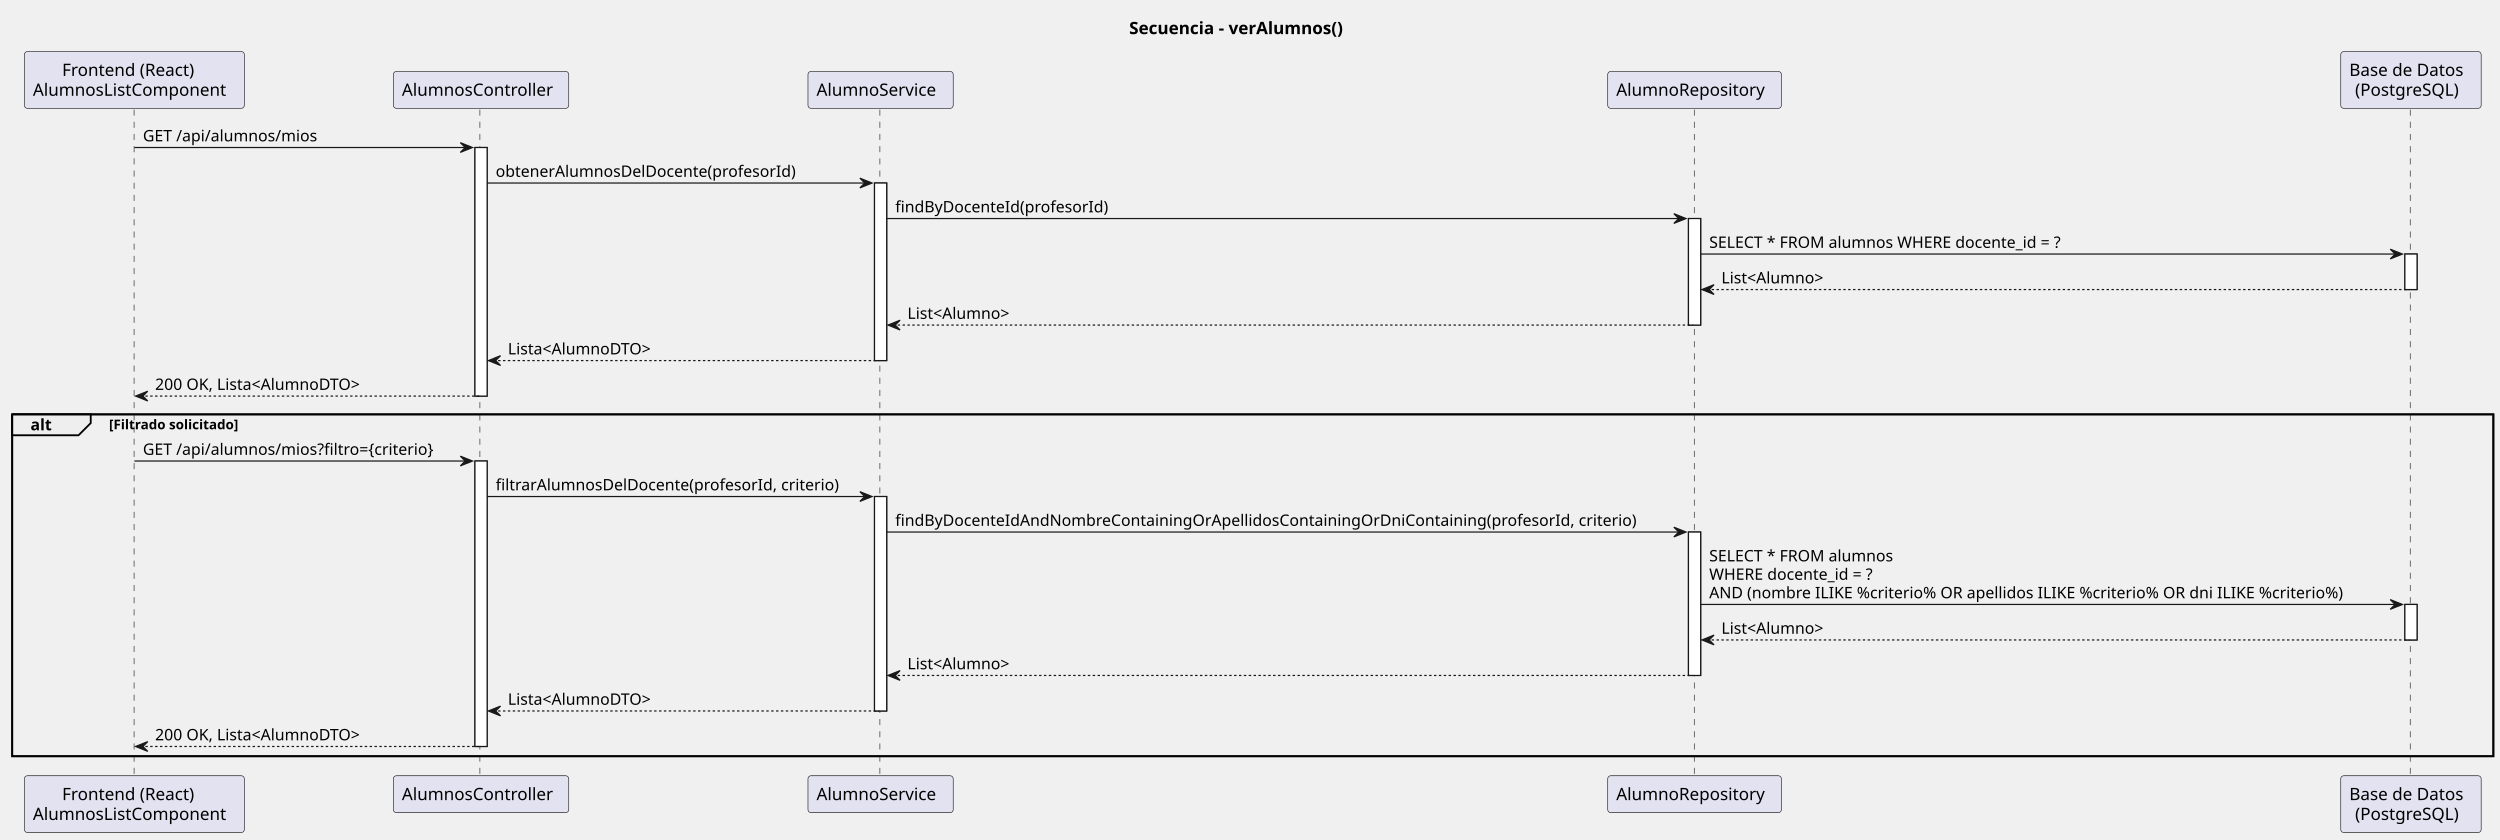
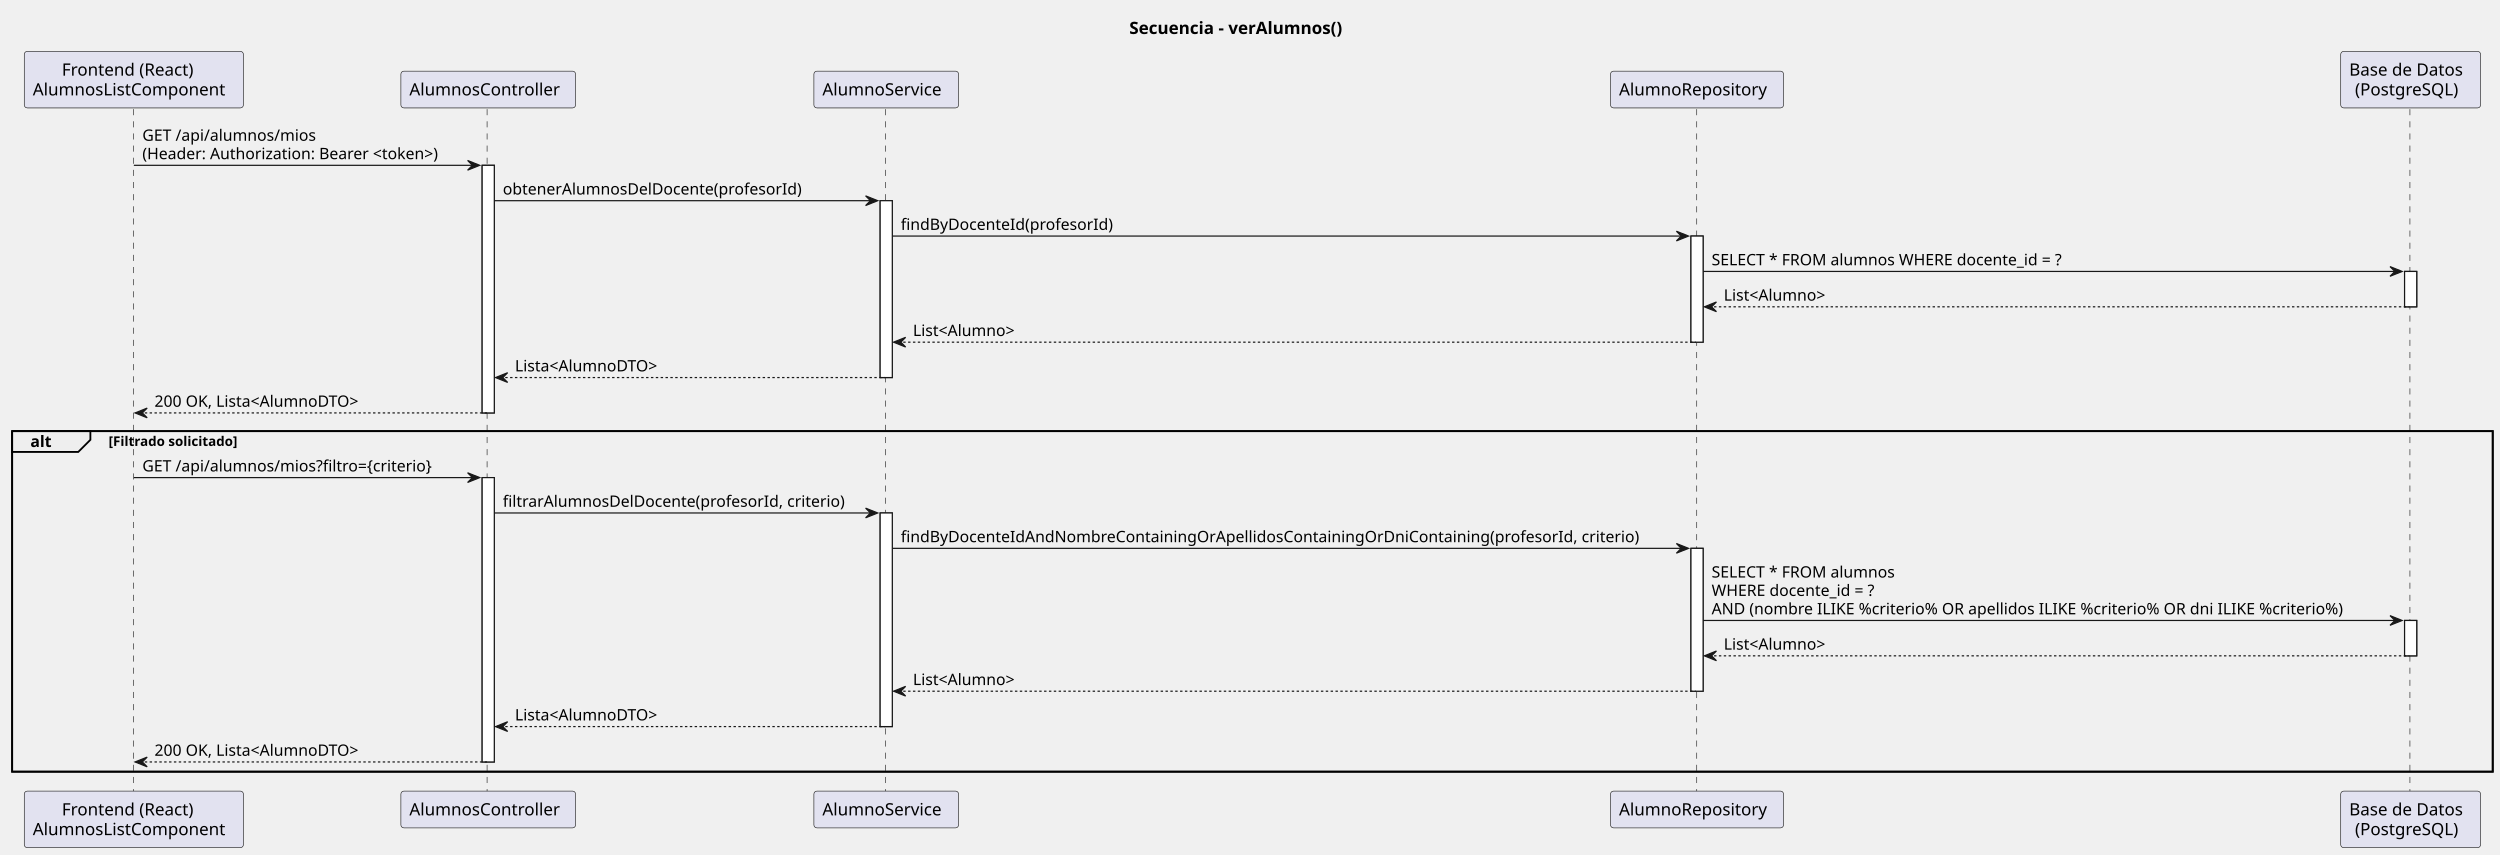
- <svg xmlns="http://www.w3.org/2000/svg" contentStyleType="text/css" data-diagram-type="SEQUENCE" height="689px" preserveAspectRatio="none" style="width:2051px;height:689px;background:#FFFFFF;" version="1.1" viewBox="0 0 2051 689" width="2051px" zoomAndPan="magnify">
+ <svg xmlns="http://www.w3.org/2000/svg" contentStyleType="text/css" data-diagram-type="SEQUENCE" height="704px" preserveAspectRatio="none" style="width:2059px;height:704px;background:#FFFFFF;" version="1.1" viewBox="0 0 2059 704" width="2059px" zoomAndPan="magnify">
  <defs />
  <g>
-     <text fill="#000000" font-family="sans-serif" font-size="14" font-weight="bold" lengthAdjust="spacing" textLength="201.838" x="926.356" y="27.995">Secuencia - verAlumnos()</text>
-     <g>
-       <rect fill="#FFFFFF" height="203.93" style="stroke:#181818;stroke-width:1;" width="10" x="389.65" y="121.023" />
-     </g>
-     <g>
-       <rect fill="#FFFFFF" height="234.195" style="stroke:#181818;stroke-width:1;" width="10" x="389.65" y="378.219" />
-     </g>
-     <g>
-       <rect fill="#FFFFFF" height="145.664" style="stroke:#181818;stroke-width:1;" width="10" x="717.44" y="150.156" />
-     </g>
-     <g>
-       <rect fill="#FFFFFF" height="175.93" style="stroke:#181818;stroke-width:1;" width="10" x="717.44" y="407.352" />
-     </g>
-     <g>
-       <rect fill="#FFFFFF" height="87.398" style="stroke:#181818;stroke-width:1;" width="10" x="1385.218" y="179.289" />
-     </g>
-     <g>
-       <rect fill="#FFFFFF" height="117.664" style="stroke:#181818;stroke-width:1;" width="10" x="1385.218" y="436.484" />
-     </g>
-     <g>
-       <rect fill="#FFFFFF" height="29.133" style="stroke:#181818;stroke-width:1;" width="10" x="1972.951" y="208.422" />
-     </g>
-     <g>
-       <rect fill="#FFFFFF" height="29.133" style="stroke:#181818;stroke-width:1;" width="10" x="1972.951" y="495.883" />
-     </g>
-     <rect fill="none" height="280.461" style="stroke:#000000;stroke-width:1.5;" width="2035.551" x="10" y="339.953" />
+     <text fill="#000000" font-family="sans-serif" font-size="14" font-weight="bold" lengthAdjust="spacing" textLength="201.838" x="930.086" y="27.995">Secuencia - verAlumnos()</text>
+     <g>
+       <rect fill="#FFFFFF" height="203.93" style="stroke:#181818;stroke-width:1;" width="10" x="397.108" y="136.156" />
+     </g>
+     <g>
+       <rect fill="#FFFFFF" height="234.195" style="stroke:#181818;stroke-width:1;" width="10" x="397.108" y="393.352" />
+     </g>
+     <g>
+       <rect fill="#FFFFFF" height="145.664" style="stroke:#181818;stroke-width:1;" width="10" x="724.899" y="165.289" />
+     </g>
+     <g>
+       <rect fill="#FFFFFF" height="175.93" style="stroke:#181818;stroke-width:1;" width="10" x="724.899" y="422.484" />
+     </g>
+     <g>
+       <rect fill="#FFFFFF" height="87.398" style="stroke:#181818;stroke-width:1;" width="10" x="1392.676" y="194.422" />
+     </g>
+     <g>
+       <rect fill="#FFFFFF" height="117.664" style="stroke:#181818;stroke-width:1;" width="10" x="1392.676" y="451.617" />
+     </g>
+     <g>
+       <rect fill="#FFFFFF" height="29.133" style="stroke:#181818;stroke-width:1;" width="10" x="1980.41" y="223.555" />
+     </g>
+     <g>
+       <rect fill="#FFFFFF" height="29.133" style="stroke:#181818;stroke-width:1;" width="10" x="1980.41" y="511.016" />
+     </g>
+     <rect fill="none" height="280.461" style="stroke:#000000;stroke-width:1.5;" width="2043.009" x="10" y="355.086" />
    <g class="participant-lifeline" data-entity-uid="part1" data-qualified-name="view" id="part1-lifeline">
      <g>
-         <rect fill="#000000" fill-opacity="0" height="547.523" width="8" x="106.231" y="89.891" />
-         <line style="stroke:#181818;stroke-width:0.5;stroke-dasharray:5,5;" x1="110" x2="110" y1="89.891" y2="637.414" />
+         <rect fill="#000000" fill-opacity="0" height="562.656" width="8" x="106.231" y="89.891" />
+         <line style="stroke:#181818;stroke-width:0.5;stroke-dasharray:5,5;" x1="110" x2="110" y1="89.891" y2="652.547" />
      </g>
    </g>
    <g class="participant-lifeline" data-entity-uid="part2" data-qualified-name="controller" id="part2-lifeline">
      <g>
-         <rect fill="#000000" fill-opacity="0" height="547.523" width="8" x="390.65" y="89.891" />
-         <line style="stroke:#181818;stroke-width:0.5;stroke-dasharray:5,5;" x1="393.709" x2="393.709" y1="89.891" y2="637.414" />
+         <rect fill="#000000" fill-opacity="0" height="562.656" width="8" x="398.108" y="89.891" />
+         <line style="stroke:#181818;stroke-width:0.5;stroke-dasharray:5,5;" x1="401.167" x2="401.167" y1="89.891" y2="652.547" />
      </g>
    </g>
    <g class="participant-lifeline" data-entity-uid="part3" data-qualified-name="service" id="part3-lifeline">
      <g>
-         <rect fill="#000000" fill-opacity="0" height="547.523" width="8" x="718.44" y="89.891" />
-         <line style="stroke:#181818;stroke-width:0.5;stroke-dasharray:5,5;" x1="721.862" x2="721.862" y1="89.891" y2="637.414" />
+         <rect fill="#000000" fill-opacity="0" height="562.656" width="8" x="725.899" y="89.891" />
+         <line style="stroke:#181818;stroke-width:0.5;stroke-dasharray:5,5;" x1="729.32" x2="729.32" y1="89.891" y2="652.547" />
      </g>
    </g>
    <g class="participant-lifeline" data-entity-uid="part4" data-qualified-name="repository" id="part4-lifeline">
      <g>
-         <rect fill="#000000" fill-opacity="0" height="547.523" width="8" x="1386.218" y="89.891" />
-         <line style="stroke:#181818;stroke-width:0.5;stroke-dasharray:5,5;" x1="1389.974" x2="1389.974" y1="89.891" y2="637.414" />
+         <rect fill="#000000" fill-opacity="0" height="562.656" width="8" x="1393.676" y="89.891" />
+         <line style="stroke:#181818;stroke-width:0.5;stroke-dasharray:5,5;" x1="1397.432" x2="1397.432" y1="89.891" y2="652.547" />
      </g>
    </g>
    <g class="participant-lifeline" data-entity-uid="part5" data-qualified-name="db" id="part5-lifeline">
      <g>
-         <rect fill="#000000" fill-opacity="0" height="547.523" width="8" x="1973.951" y="89.891" />
-         <line style="stroke:#181818;stroke-width:0.5;stroke-dasharray:5,5;" x1="1977.352" x2="1977.352" y1="89.891" y2="637.414" />
+         <rect fill="#000000" fill-opacity="0" height="562.656" width="8" x="1981.41" y="89.891" />
+         <line style="stroke:#181818;stroke-width:0.5;stroke-dasharray:5,5;" x1="1984.81" x2="1984.81" y1="89.891" y2="652.547" />
      </g>
    </g>
    <g class="participant participant-head" data-entity-uid="part1" data-qualified-name="view" id="part1-head">
      <rect fill="#E2E2F0" height="46.594" rx="2.5" ry="2.5" style="stroke:#181818;stroke-width:0.5;" width="180.462" x="20" y="42.297" />
      <text fill="#000000" font-family="sans-serif" font-size="14" lengthAdjust="spacing" textLength="118.59" x="50.936" y="62.292">Frontend (React)</text>
      <text fill="#000000" font-family="sans-serif" font-size="14" lengthAdjust="spacing" textLength="166.462" x="27" y="78.589">AlumnosListComponent</text>
    </g>
    <g class="participant participant-tail" data-entity-uid="part1" data-qualified-name="view" id="part1-tail">
-       <rect fill="#E2E2F0" height="46.594" rx="2.5" ry="2.5" style="stroke:#181818;stroke-width:0.5;" width="180.462" x="20" y="636.414" />
-       <text fill="#000000" font-family="sans-serif" font-size="14" lengthAdjust="spacing" textLength="118.59" x="50.936" y="656.409">Frontend (React)</text>
-       <text fill="#000000" font-family="sans-serif" font-size="14" lengthAdjust="spacing" textLength="166.462" x="27" y="672.706">AlumnosListComponent</text>
+       <rect fill="#E2E2F0" height="46.594" rx="2.5" ry="2.5" style="stroke:#181818;stroke-width:0.5;" width="180.462" x="20" y="651.547" />
+       <text fill="#000000" font-family="sans-serif" font-size="14" lengthAdjust="spacing" textLength="118.59" x="50.936" y="671.542">Frontend (React)</text>
+       <text fill="#000000" font-family="sans-serif" font-size="14" lengthAdjust="spacing" textLength="166.462" x="27" y="687.839">AlumnosListComponent</text>
    </g>
    <g class="participant participant-head" data-entity-uid="part2" data-qualified-name="controller" id="part2-head">
-       <rect fill="#E2E2F0" height="30.297" rx="2.5" ry="2.5" style="stroke:#181818;stroke-width:0.5;" width="143.883" x="322.709" y="58.594" />
-       <text fill="#000000" font-family="sans-serif" font-size="14" lengthAdjust="spacing" textLength="129.883" x="329.709" y="78.589">AlumnosController</text>
+       <rect fill="#E2E2F0" height="30.297" rx="2.5" ry="2.5" style="stroke:#181818;stroke-width:0.5;" width="143.883" x="330.167" y="58.594" />
+       <text fill="#000000" font-family="sans-serif" font-size="14" lengthAdjust="spacing" textLength="129.883" x="337.167" y="78.589">AlumnosController</text>
    </g>
    <g class="participant participant-tail" data-entity-uid="part2" data-qualified-name="controller" id="part2-tail">
-       <rect fill="#E2E2F0" height="30.297" rx="2.5" ry="2.5" style="stroke:#181818;stroke-width:0.5;" width="143.883" x="322.709" y="636.414" />
-       <text fill="#000000" font-family="sans-serif" font-size="14" lengthAdjust="spacing" textLength="129.883" x="329.709" y="656.409">AlumnosController</text>
+       <rect fill="#E2E2F0" height="30.297" rx="2.5" ry="2.5" style="stroke:#181818;stroke-width:0.5;" width="143.883" x="330.167" y="651.547" />
+       <text fill="#000000" font-family="sans-serif" font-size="14" lengthAdjust="spacing" textLength="129.883" x="337.167" y="671.542">AlumnosController</text>
    </g>
    <g class="participant participant-head" data-entity-uid="part3" data-qualified-name="service" id="part3-head">
-       <rect fill="#E2E2F0" height="30.297" rx="2.5" ry="2.5" style="stroke:#181818;stroke-width:0.5;" width="119.157" x="662.862" y="58.594" />
-       <text fill="#000000" font-family="sans-serif" font-size="14" lengthAdjust="spacing" textLength="105.157" x="669.862" y="78.589">AlumnoService</text>
+       <rect fill="#E2E2F0" height="30.297" rx="2.5" ry="2.5" style="stroke:#181818;stroke-width:0.5;" width="119.157" x="670.32" y="58.594" />
+       <text fill="#000000" font-family="sans-serif" font-size="14" lengthAdjust="spacing" textLength="105.157" x="677.32" y="78.589">AlumnoService</text>
    </g>
    <g class="participant participant-tail" data-entity-uid="part3" data-qualified-name="service" id="part3-tail">
-       <rect fill="#E2E2F0" height="30.297" rx="2.5" ry="2.5" style="stroke:#181818;stroke-width:0.5;" width="119.157" x="662.862" y="636.414" />
-       <text fill="#000000" font-family="sans-serif" font-size="14" lengthAdjust="spacing" textLength="105.157" x="669.862" y="656.409">AlumnoService</text>
+       <rect fill="#E2E2F0" height="30.297" rx="2.5" ry="2.5" style="stroke:#181818;stroke-width:0.5;" width="119.157" x="670.32" y="651.547" />
+       <text fill="#000000" font-family="sans-serif" font-size="14" lengthAdjust="spacing" textLength="105.157" x="677.32" y="671.542">AlumnoService</text>
    </g>
    <g class="participant participant-head" data-entity-uid="part4" data-qualified-name="repository" id="part4-head">
-       <rect fill="#E2E2F0" height="30.297" rx="2.5" ry="2.5" style="stroke:#181818;stroke-width:0.5;" width="142.488" x="1318.974" y="58.594" />
-       <text fill="#000000" font-family="sans-serif" font-size="14" lengthAdjust="spacing" textLength="128.488" x="1325.974" y="78.589">AlumnoRepository</text>
+       <rect fill="#E2E2F0" height="30.297" rx="2.5" ry="2.5" style="stroke:#181818;stroke-width:0.5;" width="142.488" x="1326.432" y="58.594" />
+       <text fill="#000000" font-family="sans-serif" font-size="14" lengthAdjust="spacing" textLength="128.488" x="1333.432" y="78.589">AlumnoRepository</text>
    </g>
    <g class="participant participant-tail" data-entity-uid="part4" data-qualified-name="repository" id="part4-tail">
-       <rect fill="#E2E2F0" height="30.297" rx="2.5" ry="2.5" style="stroke:#181818;stroke-width:0.5;" width="142.488" x="1318.974" y="636.414" />
-       <text fill="#000000" font-family="sans-serif" font-size="14" lengthAdjust="spacing" textLength="128.488" x="1325.974" y="656.409">AlumnoRepository</text>
+       <rect fill="#E2E2F0" height="30.297" rx="2.5" ry="2.5" style="stroke:#181818;stroke-width:0.5;" width="142.488" x="1326.432" y="651.547" />
+       <text fill="#000000" font-family="sans-serif" font-size="14" lengthAdjust="spacing" textLength="128.488" x="1333.432" y="671.542">AlumnoRepository</text>
    </g>
    <g class="participant participant-head" data-entity-uid="part5" data-qualified-name="db" id="part5-head">
-       <rect fill="#E2E2F0" height="46.594" rx="2.5" ry="2.5" style="stroke:#181818;stroke-width:0.5;" width="115.199" x="1920.352" y="42.297" />
-       <text fill="#000000" font-family="sans-serif" font-size="14" lengthAdjust="spacing" textLength="101.199" x="1927.352" y="62.292">Base de Datos</text>
-       <text fill="#000000" font-family="sans-serif" font-size="14" lengthAdjust="spacing" textLength="91.677" x="1932.113" y="78.589">(PostgreSQL)</text>
+       <rect fill="#E2E2F0" height="46.594" rx="2.5" ry="2.5" style="stroke:#181818;stroke-width:0.5;" width="115.199" x="1927.81" y="42.297" />
+       <text fill="#000000" font-family="sans-serif" font-size="14" lengthAdjust="spacing" textLength="101.199" x="1934.81" y="62.292">Base de Datos</text>
+       <text fill="#000000" font-family="sans-serif" font-size="14" lengthAdjust="spacing" textLength="91.677" x="1939.571" y="78.589">(PostgreSQL)</text>
    </g>
    <g class="participant participant-tail" data-entity-uid="part5" data-qualified-name="db" id="part5-tail">
-       <rect fill="#E2E2F0" height="46.594" rx="2.5" ry="2.5" style="stroke:#181818;stroke-width:0.5;" width="115.199" x="1920.352" y="636.414" />
-       <text fill="#000000" font-family="sans-serif" font-size="14" lengthAdjust="spacing" textLength="101.199" x="1927.352" y="656.409">Base de Datos</text>
-       <text fill="#000000" font-family="sans-serif" font-size="14" lengthAdjust="spacing" textLength="91.677" x="1932.113" y="672.706">(PostgreSQL)</text>
-     </g>
-     <g>
-       <rect fill="#FFFFFF" height="203.93" style="stroke:#181818;stroke-width:1;" width="10" x="389.65" y="121.023" />
-     </g>
-     <g>
-       <rect fill="#FFFFFF" height="234.195" style="stroke:#181818;stroke-width:1;" width="10" x="389.65" y="378.219" />
-     </g>
-     <g>
-       <rect fill="#FFFFFF" height="145.664" style="stroke:#181818;stroke-width:1;" width="10" x="717.44" y="150.156" />
-     </g>
-     <g>
-       <rect fill="#FFFFFF" height="175.93" style="stroke:#181818;stroke-width:1;" width="10" x="717.44" y="407.352" />
-     </g>
-     <g>
-       <rect fill="#FFFFFF" height="87.398" style="stroke:#181818;stroke-width:1;" width="10" x="1385.218" y="179.289" />
-     </g>
-     <g>
-       <rect fill="#FFFFFF" height="117.664" style="stroke:#181818;stroke-width:1;" width="10" x="1385.218" y="436.484" />
-     </g>
-     <g>
-       <rect fill="#FFFFFF" height="29.133" style="stroke:#181818;stroke-width:1;" width="10" x="1972.951" y="208.422" />
-     </g>
-     <g>
-       <rect fill="#FFFFFF" height="29.133" style="stroke:#181818;stroke-width:1;" width="10" x="1972.951" y="495.883" />
+       <rect fill="#E2E2F0" height="46.594" rx="2.5" ry="2.5" style="stroke:#181818;stroke-width:0.5;" width="115.199" x="1927.81" y="651.547" />
+       <text fill="#000000" font-family="sans-serif" font-size="14" lengthAdjust="spacing" textLength="101.199" x="1934.81" y="671.542">Base de Datos</text>
+       <text fill="#000000" font-family="sans-serif" font-size="14" lengthAdjust="spacing" textLength="91.677" x="1939.571" y="687.839">(PostgreSQL)</text>
+     </g>
+     <g>
+       <rect fill="#FFFFFF" height="203.93" style="stroke:#181818;stroke-width:1;" width="10" x="397.108" y="136.156" />
+     </g>
+     <g>
+       <rect fill="#FFFFFF" height="234.195" style="stroke:#181818;stroke-width:1;" width="10" x="397.108" y="393.352" />
+     </g>
+     <g>
+       <rect fill="#FFFFFF" height="145.664" style="stroke:#181818;stroke-width:1;" width="10" x="724.899" y="165.289" />
+     </g>
+     <g>
+       <rect fill="#FFFFFF" height="175.93" style="stroke:#181818;stroke-width:1;" width="10" x="724.899" y="422.484" />
+     </g>
+     <g>
+       <rect fill="#FFFFFF" height="87.398" style="stroke:#181818;stroke-width:1;" width="10" x="1392.676" y="194.422" />
+     </g>
+     <g>
+       <rect fill="#FFFFFF" height="117.664" style="stroke:#181818;stroke-width:1;" width="10" x="1392.676" y="451.617" />
+     </g>
+     <g>
+       <rect fill="#FFFFFF" height="29.133" style="stroke:#181818;stroke-width:1;" width="10" x="1980.41" y="223.555" />
+     </g>
+     <g>
+       <rect fill="#FFFFFF" height="29.133" style="stroke:#181818;stroke-width:1;" width="10" x="1980.41" y="511.016" />
    </g>
    <g class="message" data-entity-1="part1" data-entity-2="part2" id="msg1">
-       <polygon fill="#181818" points="377.65,117.023,387.65,121.023,377.65,125.023,381.65,121.023" style="stroke:#181818;stroke-width:1;" />
-       <line style="stroke:#181818;stroke-width:1;" x1="110.231" x2="383.65" y1="121.023" y2="121.023" />
+       <polygon fill="#181818" points="385.108,132.156,395.108,136.156,385.108,140.156,389.108,136.156" style="stroke:#181818;stroke-width:1;" />
+       <line style="stroke:#181818;stroke-width:1;" x1="110.231" x2="391.108" y1="136.156" y2="136.156" />
      <text fill="#000000" font-family="sans-serif" font-size="13" lengthAdjust="spacing" textLength="149.779" x="117.231" y="115.957">GET /api/alumnos/mios</text>
+       <text fill="#000000" font-family="sans-serif" font-size="13" lengthAdjust="spacing" textLength="267.877" x="117.231" y="131.09">(Header: Authorization: Bearer &lt;token&gt;)</text>
    </g>
    <g class="message" data-entity-1="part2" data-entity-2="part3" id="msg2">
-       <polygon fill="#181818" points="705.44,146.156,715.44,150.156,705.44,154.156,709.44,150.156" style="stroke:#181818;stroke-width:1;" />
-       <line style="stroke:#181818;stroke-width:1;" x1="399.65" x2="711.44" y1="150.156" y2="150.156" />
-       <text fill="#000000" font-family="sans-serif" font-size="13" lengthAdjust="spacing" textLength="259.746" x="406.65" y="145.09">obtenerAlumnosDelDocente(profesorId)</text>
+       <polygon fill="#181818" points="712.899,161.289,722.899,165.289,712.899,169.289,716.899,165.289" style="stroke:#181818;stroke-width:1;" />
+       <line style="stroke:#181818;stroke-width:1;" x1="407.108" x2="718.899" y1="165.289" y2="165.289" />
+       <text fill="#000000" font-family="sans-serif" font-size="13" lengthAdjust="spacing" textLength="259.746" x="414.108" y="160.223">obtenerAlumnosDelDocente(profesorId)</text>
    </g>
    <g class="message" data-entity-1="part3" data-entity-2="part4" id="msg3">
-       <polygon fill="#181818" points="1373.218,175.289,1383.218,179.289,1373.218,183.289,1377.218,179.289" style="stroke:#181818;stroke-width:1;" />
-       <line style="stroke:#181818;stroke-width:1;" x1="727.44" x2="1379.218" y1="179.289" y2="179.289" />
-       <text fill="#000000" font-family="sans-serif" font-size="13" lengthAdjust="spacing" textLength="184.247" x="734.44" y="174.223">findByDocenteId(profesorId)</text>
+       <polygon fill="#181818" points="1380.676,190.422,1390.676,194.422,1380.676,198.422,1384.676,194.422" style="stroke:#181818;stroke-width:1;" />
+       <line style="stroke:#181818;stroke-width:1;" x1="734.899" x2="1386.676" y1="194.422" y2="194.422" />
+       <text fill="#000000" font-family="sans-serif" font-size="13" lengthAdjust="spacing" textLength="184.247" x="741.899" y="189.356">findByDocenteId(profesorId)</text>
    </g>
    <g class="message" data-entity-1="part4" data-entity-2="part5" id="msg4">
-       <polygon fill="#181818" points="1960.951,204.422,1970.951,208.422,1960.951,212.422,1964.951,208.422" style="stroke:#181818;stroke-width:1;" />
-       <line style="stroke:#181818;stroke-width:1;" x1="1395.218" x2="1966.951" y1="208.422" y2="208.422" />
-       <text fill="#000000" font-family="sans-serif" font-size="13" lengthAdjust="spacing" textLength="314.704" x="1402.218" y="203.356">SELECT * FROM alumnos WHERE docente_id = ?</text>
+       <polygon fill="#181818" points="1968.41,219.555,1978.41,223.555,1968.41,227.555,1972.41,223.555" style="stroke:#181818;stroke-width:1;" />
+       <line style="stroke:#181818;stroke-width:1;" x1="1402.676" x2="1974.41" y1="223.555" y2="223.555" />
+       <text fill="#000000" font-family="sans-serif" font-size="13" lengthAdjust="spacing" textLength="314.704" x="1409.676" y="218.489">SELECT * FROM alumnos WHERE docente_id = ?</text>
    </g>
    <g class="message" data-entity-1="part5" data-entity-2="part4" id="msg5">
-       <polygon fill="#181818" points="1406.218,233.555,1396.218,237.555,1406.218,241.555,1402.218,237.555" style="stroke:#181818;stroke-width:1;" />
-       <line style="stroke:#181818;stroke-width:1;stroke-dasharray:2,2;" x1="1400.218" x2="1976.951" y1="237.555" y2="237.555" />
-       <text fill="#000000" font-family="sans-serif" font-size="13" lengthAdjust="spacing" textLength="94.11" x="1412.218" y="232.489">List&lt;Alumno&gt;</text>
+       <polygon fill="#181818" points="1413.676,248.688,1403.676,252.688,1413.676,256.688,1409.676,252.688" style="stroke:#181818;stroke-width:1;" />
+       <line style="stroke:#181818;stroke-width:1;stroke-dasharray:2,2;" x1="1407.676" x2="1984.41" y1="252.688" y2="252.688" />
+       <text fill="#000000" font-family="sans-serif" font-size="13" lengthAdjust="spacing" textLength="94.11" x="1419.676" y="247.622">List&lt;Alumno&gt;</text>
    </g>
    <g class="message" data-entity-1="part4" data-entity-2="part3" id="msg6">
-       <polygon fill="#181818" points="738.44,262.688,728.44,266.688,738.44,270.688,734.44,266.688" style="stroke:#181818;stroke-width:1;" />
-       <line style="stroke:#181818;stroke-width:1;stroke-dasharray:2,2;" x1="732.44" x2="1389.218" y1="266.688" y2="266.688" />
-       <text fill="#000000" font-family="sans-serif" font-size="13" lengthAdjust="spacing" textLength="94.11" x="744.44" y="261.622">List&lt;Alumno&gt;</text>
+       <polygon fill="#181818" points="745.899,277.82,735.899,281.82,745.899,285.82,741.899,281.82" style="stroke:#181818;stroke-width:1;" />
+       <line style="stroke:#181818;stroke-width:1;stroke-dasharray:2,2;" x1="739.899" x2="1396.676" y1="281.82" y2="281.82" />
+       <text fill="#000000" font-family="sans-serif" font-size="13" lengthAdjust="spacing" textLength="94.11" x="751.899" y="276.754">List&lt;Alumno&gt;</text>
    </g>
    <g class="message" data-entity-1="part3" data-entity-2="part2" id="msg7">
-       <polygon fill="#181818" points="410.65,291.82,400.65,295.82,410.65,299.82,406.65,295.82" style="stroke:#181818;stroke-width:1;" />
-       <line style="stroke:#181818;stroke-width:1;stroke-dasharray:2,2;" x1="404.65" x2="721.44" y1="295.82" y2="295.82" />
-       <text fill="#000000" font-family="sans-serif" font-size="13" lengthAdjust="spacing" textLength="130.26" x="416.65" y="290.754">Lista&lt;AlumnoDTO&gt;</text>
+       <polygon fill="#181818" points="418.108,306.953,408.108,310.953,418.108,314.953,414.108,310.953" style="stroke:#181818;stroke-width:1;" />
+       <line style="stroke:#181818;stroke-width:1;stroke-dasharray:2,2;" x1="412.108" x2="728.899" y1="310.953" y2="310.953" />
+       <text fill="#000000" font-family="sans-serif" font-size="13" lengthAdjust="spacing" textLength="130.26" x="424.108" y="305.887">Lista&lt;AlumnoDTO&gt;</text>
    </g>
    <g class="message" data-entity-1="part2" data-entity-2="part1" id="msg8">
-       <polygon fill="#181818" points="121.231,320.953,111.231,324.953,121.231,328.953,117.231,324.953" style="stroke:#181818;stroke-width:1;" />
-       <line style="stroke:#181818;stroke-width:1;stroke-dasharray:2,2;" x1="115.231" x2="393.65" y1="324.953" y2="324.953" />
-       <text fill="#000000" font-family="sans-serif" font-size="13" lengthAdjust="spacing" textLength="186.227" x="127.231" y="319.887">200 OK, Lista&lt;AlumnoDTO&gt;</text>
-     </g>
-     <path d="M10,339.953 L74.443,339.953 L74.443,347.086 L64.443,357.086 L10,357.086 L10,339.953" fill="#EEEEEE" style="stroke:#000000;stroke-width:1.5;" />
-     <rect fill="none" height="280.461" style="stroke:#000000;stroke-width:1.5;" width="2035.551" x="10" y="339.953" />
-     <text fill="#000000" font-family="sans-serif" font-size="13" font-weight="bold" lengthAdjust="spacing" textLength="19.443" x="25" y="353.02">alt</text>
-     <text fill="#000000" font-family="sans-serif" font-size="11" font-weight="bold" lengthAdjust="spacing" textLength="122.525" x="89.443" y="352.164">[Filtrado solicitado]</text>
+       <polygon fill="#181818" points="121.231,336.086,111.231,340.086,121.231,344.086,117.231,340.086" style="stroke:#181818;stroke-width:1;" />
+       <line style="stroke:#181818;stroke-width:1;stroke-dasharray:2,2;" x1="115.231" x2="401.108" y1="340.086" y2="340.086" />
+       <text fill="#000000" font-family="sans-serif" font-size="13" lengthAdjust="spacing" textLength="186.227" x="127.231" y="335.02">200 OK, Lista&lt;AlumnoDTO&gt;</text>
+     </g>
+     <path d="M10,355.086 L74.443,355.086 L74.443,362.219 L64.443,372.219 L10,372.219 L10,355.086" fill="#EEEEEE" style="stroke:#000000;stroke-width:1.5;" />
+     <rect fill="none" height="280.461" style="stroke:#000000;stroke-width:1.5;" width="2043.009" x="10" y="355.086" />
+     <text fill="#000000" font-family="sans-serif" font-size="13" font-weight="bold" lengthAdjust="spacing" textLength="19.443" x="25" y="368.153">alt</text>
+     <text fill="#000000" font-family="sans-serif" font-size="11" font-weight="bold" lengthAdjust="spacing" textLength="122.525" x="89.443" y="367.296">[Filtrado solicitado]</text>
    <g class="message" data-entity-1="part1" data-entity-2="part2" id="msg9">
-       <polygon fill="#181818" points="377.65,374.219,387.65,378.219,377.65,382.219,381.65,378.219" style="stroke:#181818;stroke-width:1;" />
-       <line style="stroke:#181818;stroke-width:1;" x1="110.231" x2="383.65" y1="378.219" y2="378.219" />
-       <text fill="#000000" font-family="sans-serif" font-size="13" lengthAdjust="spacing" textLength="260.419" x="117.231" y="373.153">GET /api/alumnos/mios?filtro={criterio}</text>
+       <polygon fill="#181818" points="385.108,389.352,395.108,393.352,385.108,397.352,389.108,393.352" style="stroke:#181818;stroke-width:1;" />
+       <line style="stroke:#181818;stroke-width:1;" x1="110.231" x2="391.108" y1="393.352" y2="393.352" />
+       <text fill="#000000" font-family="sans-serif" font-size="13" lengthAdjust="spacing" textLength="260.419" x="117.231" y="388.286">GET /api/alumnos/mios?filtro={criterio}</text>
    </g>
    <g class="message" data-entity-1="part2" data-entity-2="part3" id="msg10">
-       <polygon fill="#181818" points="705.44,403.352,715.44,407.352,705.44,411.352,709.44,407.352" style="stroke:#181818;stroke-width:1;" />
-       <line style="stroke:#181818;stroke-width:1;" x1="399.65" x2="711.44" y1="407.352" y2="407.352" />
-       <text fill="#000000" font-family="sans-serif" font-size="13" lengthAdjust="spacing" textLength="298.791" x="406.65" y="402.286">filtrarAlumnosDelDocente(profesorId, criterio)</text>
+       <polygon fill="#181818" points="712.899,418.484,722.899,422.484,712.899,426.484,716.899,422.484" style="stroke:#181818;stroke-width:1;" />
+       <line style="stroke:#181818;stroke-width:1;" x1="407.108" x2="718.899" y1="422.484" y2="422.484" />
+       <text fill="#000000" font-family="sans-serif" font-size="13" lengthAdjust="spacing" textLength="298.791" x="414.108" y="417.418">filtrarAlumnosDelDocente(profesorId, criterio)</text>
    </g>
    <g class="message" data-entity-1="part3" data-entity-2="part4" id="msg11">
-       <polygon fill="#181818" points="1373.218,432.484,1383.218,436.484,1373.218,440.484,1377.218,436.484" style="stroke:#181818;stroke-width:1;" />
-       <line style="stroke:#181818;stroke-width:1;" x1="727.44" x2="1379.218" y1="436.484" y2="436.484" />
-       <text fill="#000000" font-family="sans-serif" font-size="13" lengthAdjust="spacing" textLength="638.777" x="734.44" y="431.418">findByDocenteIdAndNombreContainingOrApellidosContainingOrDniContaining(profesorId, criterio)</text>
+       <polygon fill="#181818" points="1380.676,447.617,1390.676,451.617,1380.676,455.617,1384.676,451.617" style="stroke:#181818;stroke-width:1;" />
+       <line style="stroke:#181818;stroke-width:1;" x1="734.899" x2="1386.676" y1="451.617" y2="451.617" />
+       <text fill="#000000" font-family="sans-serif" font-size="13" lengthAdjust="spacing" textLength="638.777" x="741.899" y="446.551">findByDocenteIdAndNombreContainingOrApellidosContainingOrDniContaining(profesorId, criterio)</text>
    </g>
    <g class="message" data-entity-1="part4" data-entity-2="part5" id="msg12">
-       <polygon fill="#181818" points="1960.951,491.883,1970.951,495.883,1960.951,499.883,1964.951,495.883" style="stroke:#181818;stroke-width:1;" />
-       <line style="stroke:#181818;stroke-width:1;" x1="1395.218" x2="1966.951" y1="495.883" y2="495.883" />
-       <text fill="#000000" font-family="sans-serif" font-size="13" lengthAdjust="spacing" textLength="161.243" x="1402.218" y="460.551">SELECT * FROM alumnos</text>
-       <text fill="#000000" font-family="sans-serif" font-size="13" lengthAdjust="spacing" textLength="149.329" x="1402.218" y="475.684">WHERE docente_id = ?</text>
-       <text fill="#000000" font-family="sans-serif" font-size="13" lengthAdjust="spacing" textLength="558.733" x="1402.218" y="490.817">AND (nombre ILIKE %criterio% OR apellidos ILIKE %criterio% OR dni ILIKE %criterio%)</text>
+       <polygon fill="#181818" points="1968.41,507.016,1978.41,511.016,1968.41,515.016,1972.41,511.016" style="stroke:#181818;stroke-width:1;" />
+       <line style="stroke:#181818;stroke-width:1;" x1="1402.676" x2="1974.41" y1="511.016" y2="511.016" />
+       <text fill="#000000" font-family="sans-serif" font-size="13" lengthAdjust="spacing" textLength="161.243" x="1409.676" y="475.684">SELECT * FROM alumnos</text>
+       <text fill="#000000" font-family="sans-serif" font-size="13" lengthAdjust="spacing" textLength="149.329" x="1409.676" y="490.817">WHERE docente_id = ?</text>
+       <text fill="#000000" font-family="sans-serif" font-size="13" lengthAdjust="spacing" textLength="558.733" x="1409.676" y="505.95">AND (nombre ILIKE %criterio% OR apellidos ILIKE %criterio% OR dni ILIKE %criterio%)</text>
    </g>
    <g class="message" data-entity-1="part5" data-entity-2="part4" id="msg13">
-       <polygon fill="#181818" points="1406.218,521.016,1396.218,525.016,1406.218,529.016,1402.218,525.016" style="stroke:#181818;stroke-width:1;" />
-       <line style="stroke:#181818;stroke-width:1;stroke-dasharray:2,2;" x1="1400.218" x2="1976.951" y1="525.016" y2="525.016" />
-       <text fill="#000000" font-family="sans-serif" font-size="13" lengthAdjust="spacing" textLength="94.11" x="1412.218" y="519.95">List&lt;Alumno&gt;</text>
+       <polygon fill="#181818" points="1413.676,536.148,1403.676,540.148,1413.676,544.148,1409.676,540.148" style="stroke:#181818;stroke-width:1;" />
+       <line style="stroke:#181818;stroke-width:1;stroke-dasharray:2,2;" x1="1407.676" x2="1984.41" y1="540.148" y2="540.148" />
+       <text fill="#000000" font-family="sans-serif" font-size="13" lengthAdjust="spacing" textLength="94.11" x="1419.676" y="535.082">List&lt;Alumno&gt;</text>
    </g>
    <g class="message" data-entity-1="part4" data-entity-2="part3" id="msg14">
-       <polygon fill="#181818" points="738.44,550.148,728.44,554.148,738.44,558.148,734.44,554.148" style="stroke:#181818;stroke-width:1;" />
-       <line style="stroke:#181818;stroke-width:1;stroke-dasharray:2,2;" x1="732.44" x2="1389.218" y1="554.148" y2="554.148" />
-       <text fill="#000000" font-family="sans-serif" font-size="13" lengthAdjust="spacing" textLength="94.11" x="744.44" y="549.082">List&lt;Alumno&gt;</text>
+       <polygon fill="#181818" points="745.899,565.281,735.899,569.281,745.899,573.281,741.899,569.281" style="stroke:#181818;stroke-width:1;" />
+       <line style="stroke:#181818;stroke-width:1;stroke-dasharray:2,2;" x1="739.899" x2="1396.676" y1="569.281" y2="569.281" />
+       <text fill="#000000" font-family="sans-serif" font-size="13" lengthAdjust="spacing" textLength="94.11" x="751.899" y="564.215">List&lt;Alumno&gt;</text>
    </g>
    <g class="message" data-entity-1="part3" data-entity-2="part2" id="msg15">
-       <polygon fill="#181818" points="410.65,579.281,400.65,583.281,410.65,587.281,406.65,583.281" style="stroke:#181818;stroke-width:1;" />
-       <line style="stroke:#181818;stroke-width:1;stroke-dasharray:2,2;" x1="404.65" x2="721.44" y1="583.281" y2="583.281" />
-       <text fill="#000000" font-family="sans-serif" font-size="13" lengthAdjust="spacing" textLength="130.26" x="416.65" y="578.215">Lista&lt;AlumnoDTO&gt;</text>
+       <polygon fill="#181818" points="418.108,594.414,408.108,598.414,418.108,602.414,414.108,598.414" style="stroke:#181818;stroke-width:1;" />
+       <line style="stroke:#181818;stroke-width:1;stroke-dasharray:2,2;" x1="412.108" x2="728.899" y1="598.414" y2="598.414" />
+       <text fill="#000000" font-family="sans-serif" font-size="13" lengthAdjust="spacing" textLength="130.26" x="424.108" y="593.348">Lista&lt;AlumnoDTO&gt;</text>
    </g>
    <g class="message" data-entity-1="part2" data-entity-2="part1" id="msg16">
-       <polygon fill="#181818" points="121.231,608.414,111.231,612.414,121.231,616.414,117.231,612.414" style="stroke:#181818;stroke-width:1;" />
-       <line style="stroke:#181818;stroke-width:1;stroke-dasharray:2,2;" x1="115.231" x2="393.65" y1="612.414" y2="612.414" />
-       <text fill="#000000" font-family="sans-serif" font-size="13" lengthAdjust="spacing" textLength="186.227" x="127.231" y="607.348">200 OK, Lista&lt;AlumnoDTO&gt;</text>
+       <polygon fill="#181818" points="121.231,623.547,111.231,627.547,121.231,631.547,117.231,627.547" style="stroke:#181818;stroke-width:1;" />
+       <line style="stroke:#181818;stroke-width:1;stroke-dasharray:2,2;" x1="115.231" x2="401.108" y1="627.547" y2="627.547" />
+       <text fill="#000000" font-family="sans-serif" font-size="13" lengthAdjust="spacing" textLength="186.227" x="127.231" y="622.481">200 OK, Lista&lt;AlumnoDTO&gt;</text>
    </g>
  </g>
</svg>
